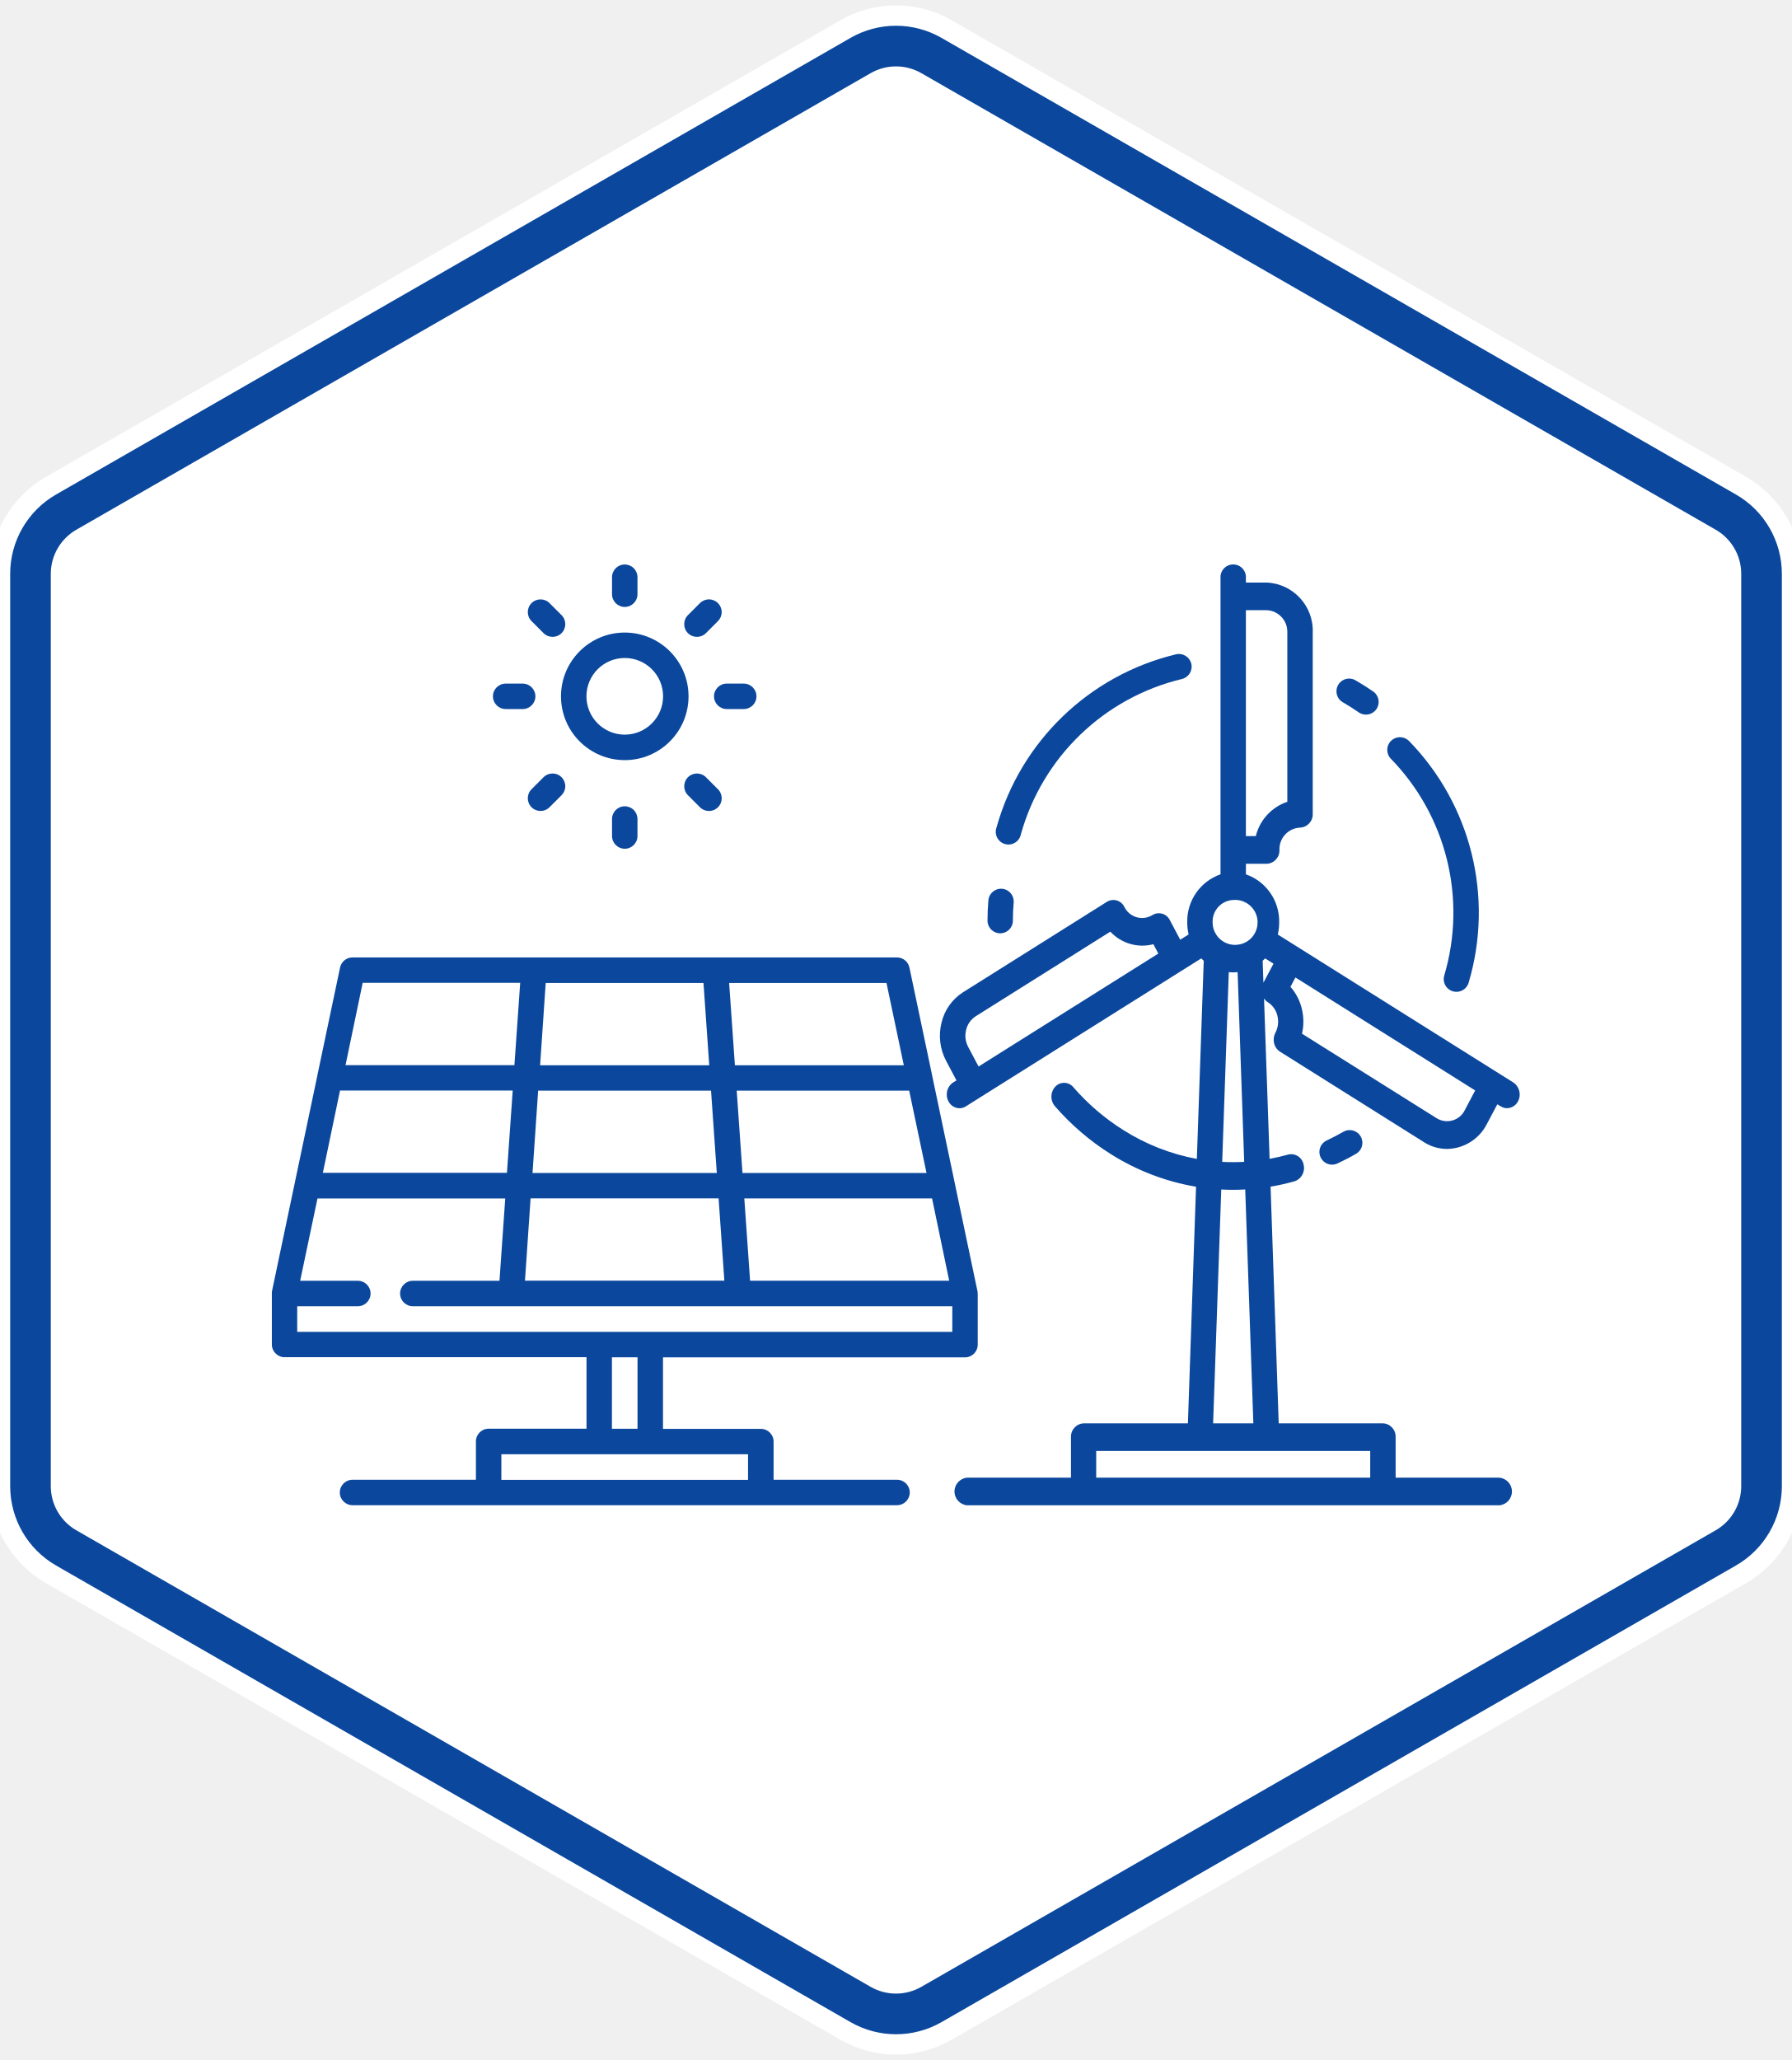
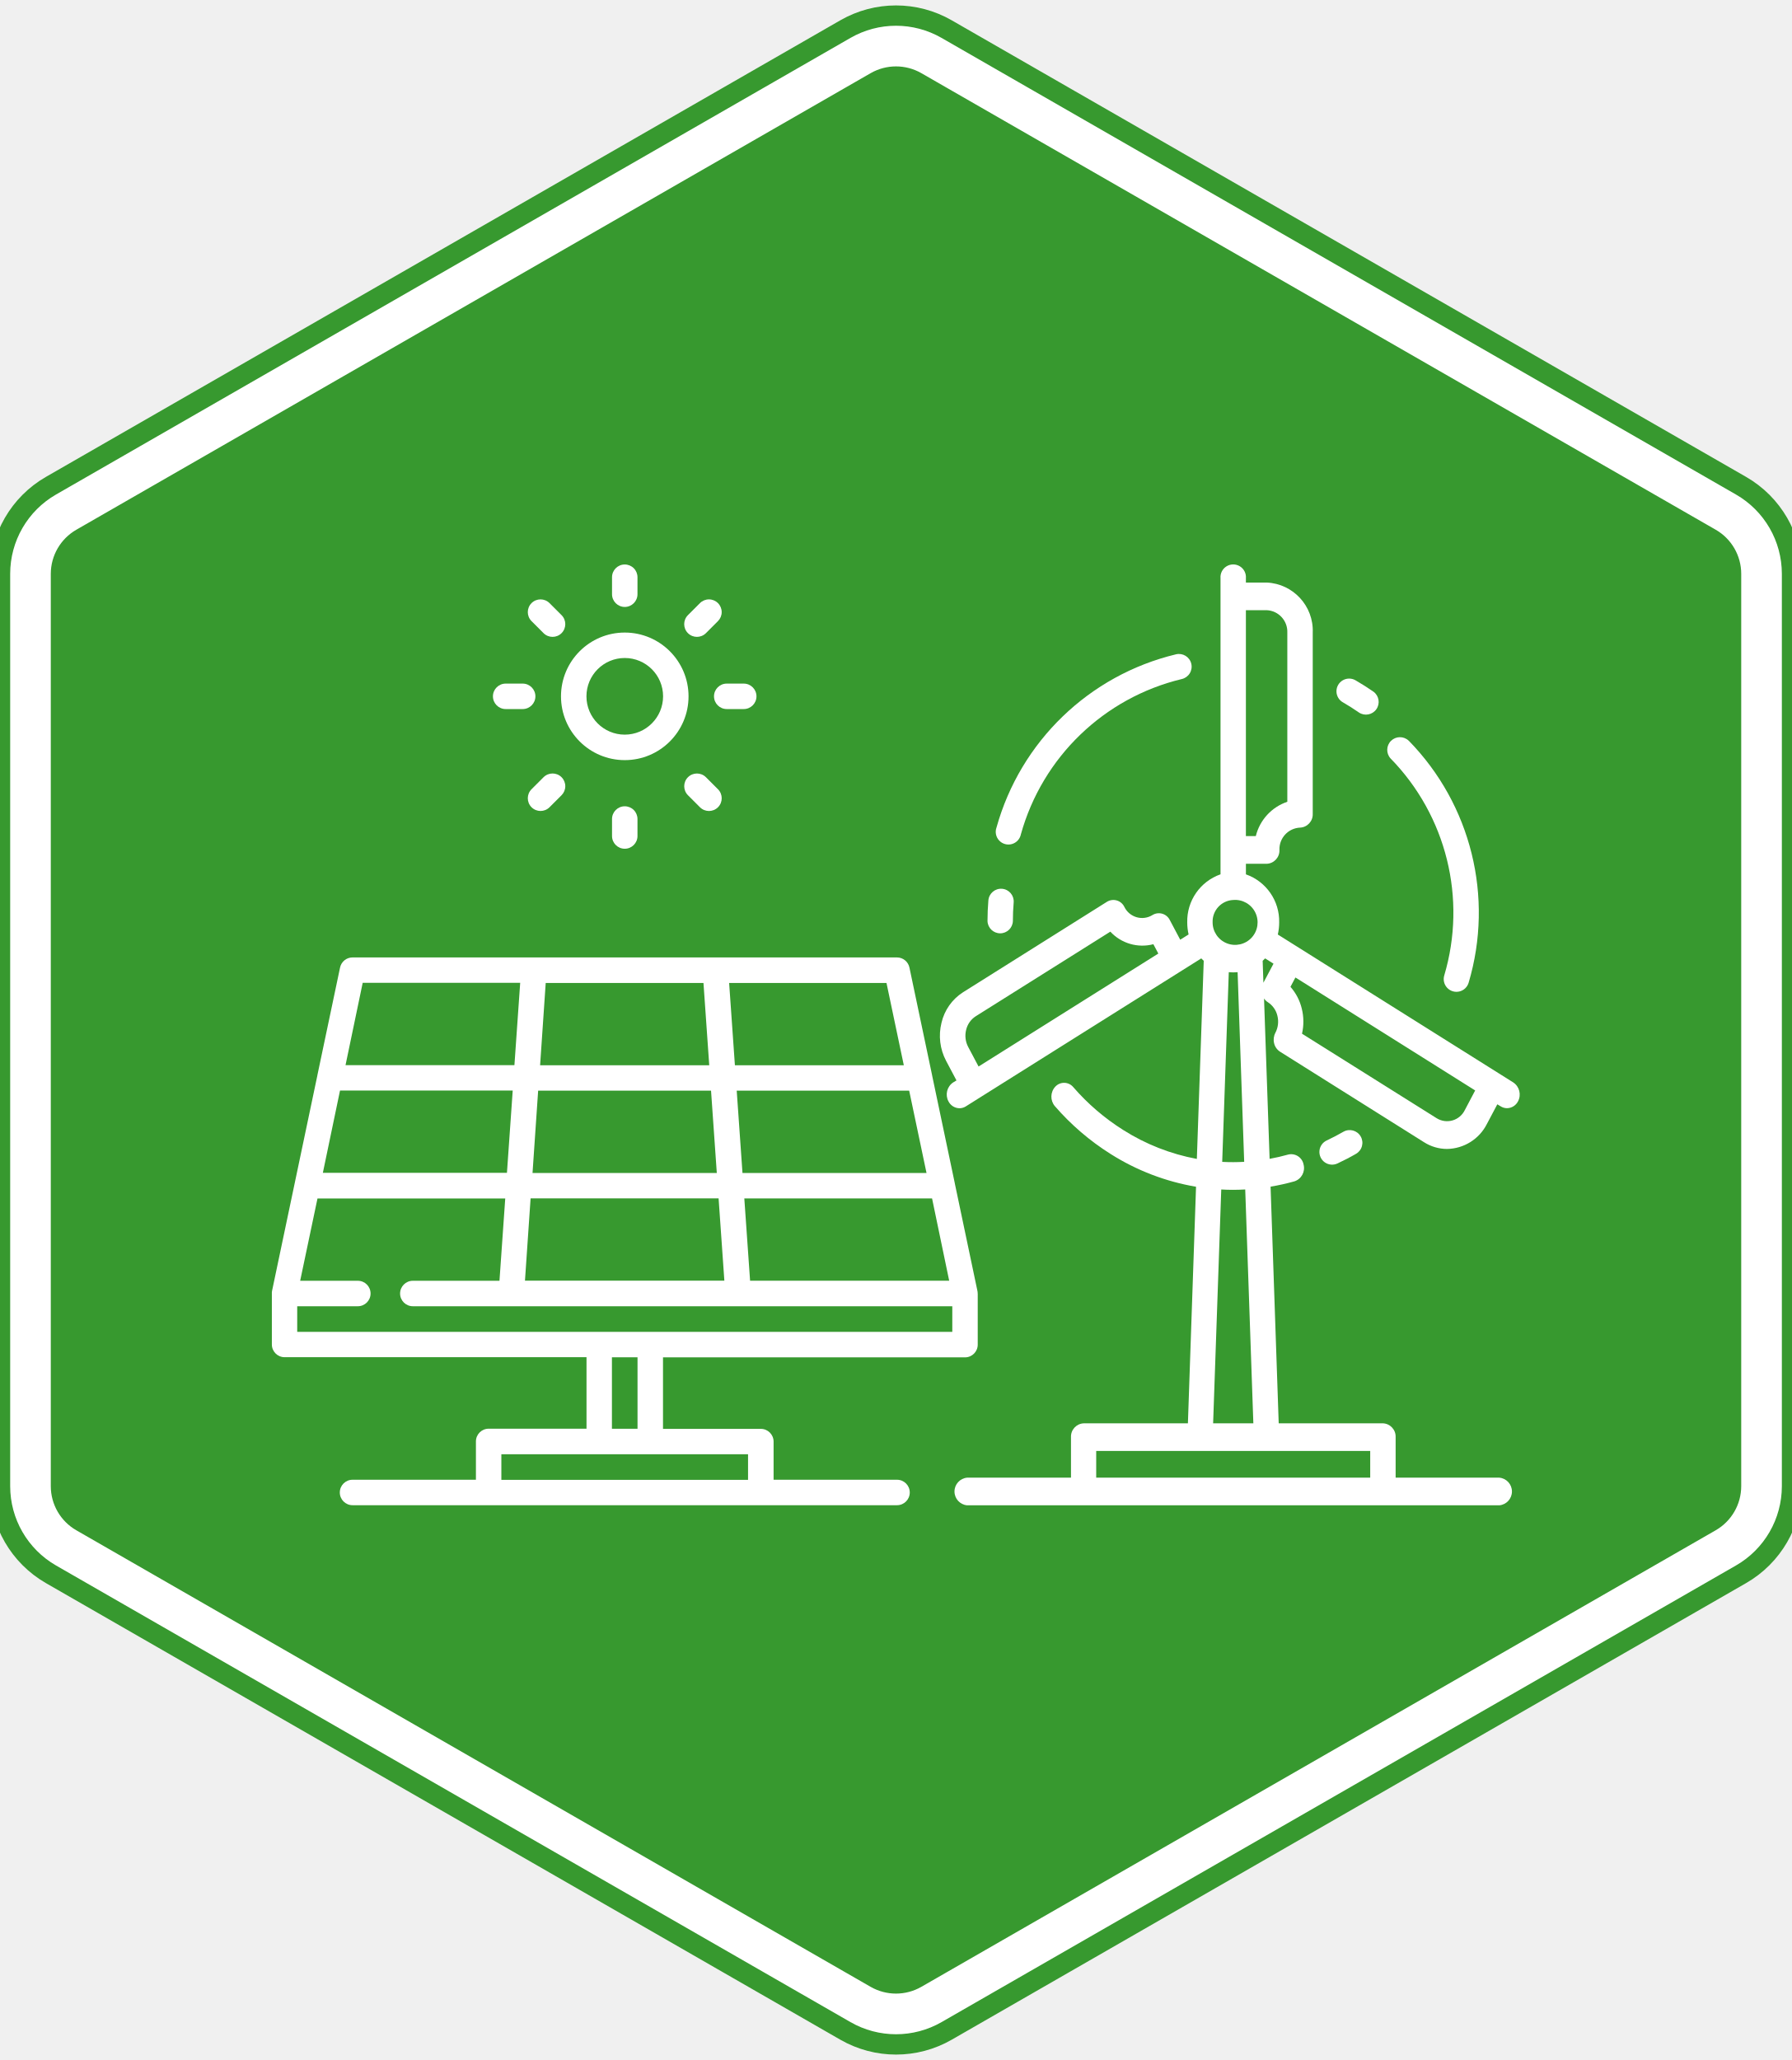
<svg xmlns="http://www.w3.org/2000/svg" width="88.202" height="101.382">
  <g data-name="Grupo 1024">
-     <g data-name="Polígono 2" fill="#fff" stroke="#fff">
+     <g data-name="Polígono 2" fill="#37992f" stroke="#37992f">
      <path d="M1.5 73.143V28.239a3.51 3.51 0 011.757-3.035l39.1-22.472a3.512 3.512 0 013.489 0l39.101 22.472a3.509 3.509 0 011.756 3.035v44.904a3.51 3.51 0 01-1.756 3.035L45.846 98.649a3.512 3.512 0 01-3.488 0L3.257 76.178A3.509 3.509 0 011.5 73.143z" />
-       <path d="M85.203 28.239c0-.714-.384-1.379-1.003-1.734L45.098 4.033a2.007 2.007 0 00-1.993 0l-39.1 22.472A2.005 2.005 0 003 28.239v44.904c0 .714.384 1.378 1.003 1.734l39.101 22.472a2.007 2.007 0 001.993 0L84.2 74.877a2.005 2.005 0 001.003-1.734V28.239m3 0v44.904a5 5 0 01-2.509 4.335l-39.1 22.472a5 5 0 01-4.983 0L2.509 77.478a5 5 0 01-2.508-4.335V28.239a5 5 0 012.508-4.335L41.611 1.432a5 5 0 014.982 0l39.101 22.472a5 5 0 012.509 4.335z" fill="#0B489D" />
+       <path d="M85.203 28.239c0-.714-.384-1.379-1.003-1.734L45.098 4.033a2.007 2.007 0 00-1.993 0l-39.1 22.472A2.005 2.005 0 003 28.239v44.904c0 .714.384 1.378 1.003 1.734l39.101 22.472a2.007 2.007 0 001.993 0L84.2 74.877a2.005 2.005 0 001.003-1.734V28.239m3 0v44.904a5 5 0 01-2.509 4.335l-39.1 22.472a5 5 0 01-4.983 0L2.509 77.478a5 5 0 01-2.508-4.335V28.239a5 5 0 012.508-4.335L41.611 1.432a5 5 0 014.982 0l39.101 22.472a5 5 0 012.509 4.335z" fill="#fff" />
    </g>
    <g data-name="Grupo 535">
      <g data-name="Grupo 504">
        <g data-name="Grupo 503">
-           <path data-name="Trazado 1592" d="M30.751 31.131a3.139 3.139 0 103.139 3.139 3.142 3.142 0 00-3.139-3.139zm0 5.024a1.886 1.886 0 111.886-1.886 1.888 1.888 0 01-1.886 1.886z" fill="#0B489D" />
+           <path data-name="Trazado 1592" d="M30.751 31.131a3.139 3.139 0 103.139 3.139 3.142 3.142 0 00-3.139-3.139zm0 5.024a1.886 1.886 0 111.886-1.886 1.888 1.888 0 01-1.886 1.886z" fill="#fff" />
        </g>
      </g>
      <g data-name="Grupo 506">
        <g data-name="Grupo 505">
-           <path data-name="Trazado 1593" d="M30.75 27.781a.626.626 0 00-.626.626v.837a.626.626 0 101.253 0v-.837a.626.626 0 00-.627-.626z" fill="#0B489D" />
+           <path data-name="Trazado 1593" d="M30.75 27.781a.626.626 0 00-.626.626v.837a.626.626 0 101.253 0v-.837a.626.626 0 00-.627-.626z" fill="#fff" />
        </g>
      </g>
      <g data-name="Grupo 508">
        <g data-name="Grupo 507">
-           <path data-name="Trazado 1594" d="M27.64 30.274l-.592-.592a.626.626 0 10-.886.886l.592.592a.626.626 0 10.886-.886z" fill="#0B489D" />
+           <path data-name="Trazado 1594" d="M27.64 30.274l-.592-.592a.626.626 0 10-.886.886l.592.592a.626.626 0 10.886-.886z" fill="#fff" />
        </g>
      </g>
      <g data-name="Grupo 510">
        <g data-name="Grupo 509">
-           <path data-name="Trazado 1595" d="M25.726 33.643h-.837a.626.626 0 000 1.253h.837a.626.626 0 100-1.253z" fill="#0B489D" />
+           <path data-name="Trazado 1595" d="M25.726 33.643h-.837a.626.626 0 000 1.253h.837a.626.626 0 100-1.253z" fill="#fff" />
        </g>
      </g>
      <g data-name="Grupo 512">
        <g data-name="Grupo 511">
-           <path data-name="Trazado 1596" d="M27.64 38.25a.627.627 0 00-.886 0l-.592.592a.626.626 0 10.886.886l.592-.592a.626.626 0 000-.886z" fill="#0B489D" />
+           <path data-name="Trazado 1596" d="M27.64 38.25a.627.627 0 00-.886 0l-.592.592a.626.626 0 10.886.886l.592-.592a.626.626 0 000-.886z" fill="#fff" />
        </g>
      </g>
      <g data-name="Grupo 514">
        <g data-name="Grupo 513">
-           <path data-name="Trazado 1597" d="M30.75 39.681a.626.626 0 00-.626.626v.837a.626.626 0 101.253 0v-.837a.626.626 0 00-.627-.626z" fill="#0B489D" />
+           <path data-name="Trazado 1597" d="M30.75 39.681a.626.626 0 00-.626.626v.837a.626.626 0 101.253 0v-.837a.626.626 0 00-.627-.626z" fill="#fff" />
        </g>
      </g>
      <g data-name="Grupo 516">
        <g data-name="Grupo 515">
-           <path data-name="Trazado 1598" d="M35.339 38.843l-.592-.592a.626.626 0 00-.886.886l.592.592a.626.626 0 00.886-.886z" fill="#0B489D" />
+           <path data-name="Trazado 1598" d="M35.339 38.843l-.592-.592a.626.626 0 00-.886.886l.592.592a.626.626 0 00.886-.886z" fill="#fff" />
        </g>
      </g>
      <g data-name="Grupo 518">
        <g data-name="Grupo 517">
-           <path data-name="Trazado 1599" d="M36.607 33.643h-.837a.626.626 0 000 1.253h.837a.626.626 0 000-1.253z" fill="#0B489D" />
+           <path data-name="Trazado 1599" d="M36.607 33.643h-.837a.626.626 0 000 1.253h.837a.626.626 0 000-1.253z" fill="#fff" />
        </g>
      </g>
      <g data-name="Grupo 520">
        <g data-name="Grupo 519">
-           <path data-name="Trazado 1600" d="M35.338 29.682a.626.626 0 00-.886 0l-.592.592a.626.626 0 10.886.886l.592-.592a.626.626 0 000-.886z" fill="#0B489D" />
+           <path data-name="Trazado 1600" d="M35.338 29.682a.626.626 0 00-.886 0l-.592.592a.626.626 0 10.886.886l.592-.592a.626.626 0 000-.886z" fill="#fff" />
        </g>
      </g>
      <g data-name="Grupo 522">
        <g data-name="Grupo 521">
-           <path data-name="Trazado 1601" d="M48.119 63.63v-.033a.6.6 0 00-.01-.065l-1.115-5.3v-.006l-1.115-5.3v-.006l-1.116-5.3a.626.626 0 00-.613-.5h-26.8a.626.626 0 00-.613.5l-1.116 5.3v.007l-1.115 5.3-1.115 5.3a.638.638 0 00-.01.068v2.573a.626.626 0 00.626.626h14.861v3.519h-4.817a.626.626 0 00-.626.626v1.886h-6.073a.626.626 0 000 1.253h26.8a.626.626 0 000-1.253h-6.076v-1.878a.626.626 0 00-.626-.626h-4.817v-3.519h14.865a.626.626 0 00.626-.626v-2.508c0-.021-.005-.028-.005-.038zm-1.4-.6h-9.8l-.284-4.051h9.241zm-1.969-9.354l.853 4.051h-9.058l-.284-4.051zm-1.117-5.3l.853 4.051h-8.314l-.284-4.051zm-16.773 0h7.765l.284 4.051h-8.325zm-.372 5.3h8.509l.284 4.051h-9.07zm-.372 5.3h9.253l.284 4.051h-9.814zm-8.264-10.607h7.752l-.284 4.051h-8.313zm-1.116 5.3h8.5l-.284 4.051h-9.061zM36.819 71.57v1.26H24.677v-1.26h12.142zm-6.7-1.253v-3.519h1.26v3.519zm1.893-4.771H14.629v-1.26h2.984a.626.626 0 100-1.253h-2.839l.853-4.051h9.241l-.284 4.051h-4.265a.626.626 0 100 1.253h26.553v1.26H32.014z" fill="#0B489D" />
+           <path data-name="Trazado 1601" d="M48.119 63.63v-.033a.6.6 0 00-.01-.065l-1.115-5.3v-.006l-1.115-5.3v-.006l-1.116-5.3a.626.626 0 00-.613-.5h-26.8a.626.626 0 00-.613.5l-1.116 5.3v.007l-1.115 5.3-1.115 5.3a.638.638 0 00-.01.068v2.573a.626.626 0 00.626.626h14.861v3.519h-4.817a.626.626 0 00-.626.626v1.886h-6.073a.626.626 0 000 1.253h26.8a.626.626 0 000-1.253h-6.076v-1.878a.626.626 0 00-.626-.626h-4.817v-3.519h14.865a.626.626 0 00.626-.626v-2.508c0-.021-.005-.028-.005-.038zm-1.4-.6h-9.8l-.284-4.051h9.241zm-1.969-9.354l.853 4.051h-9.058l-.284-4.051zm-1.117-5.3l.853 4.051h-8.314l-.284-4.051zm-16.773 0h7.765l.284 4.051h-8.325zm-.372 5.3h8.509l.284 4.051h-9.07zm-.372 5.3h9.253l.284 4.051h-9.814zm-8.264-10.607h7.752l-.284 4.051h-8.313zm-1.116 5.3h8.5l-.284 4.051h-9.061zM36.819 71.57v1.26H24.677v-1.26h12.142zm-6.7-1.253v-3.519h1.26v3.519zm1.893-4.771H14.629v-1.26h2.984a.626.626 0 100-1.253h-2.839l.853-4.051h9.241l-.284 4.051h-4.265a.626.626 0 100 1.253h26.553v1.26H32.014z" fill="#fff" />
        </g>
      </g>
      <g data-name="Grupo 524">
        <g data-name="Grupo 523">
-           <path data-name="Trazado 1606" d="M74.485 53.273l-.705-.443-9.8-6.156-1.086-.682a2.666 2.666 0 00.067-.595 2.446 2.446 0 00-1.637-2.366v-.52h1.025a.654.654 0 00.625-.68 1.063 1.063 0 011.014-1.1.654.654 0 00.625-.68v-8.917a2.372 2.372 0 00-2.265-2.464h-1.025v-.209a.627.627 0 10-1.249 0v14.568a2.446 2.446 0 00-1.638 2.366 2.666 2.666 0 00.067.594l-.412.259-.512-.966a.6.6 0 00-.853-.249.971.971 0 01-1.385-.4.6.6 0 00-.856-.252l-7.091 4.457a2.431 2.431 0 00-1.054 1.5 2.638 2.638 0 00.226 1.869l.512.966-.166.1a.714.714 0 00-.229.929.617.617 0 00.542.34.583.583 0 00.312-.091l.706-.444 9.929-6.24.954-.6q.059.062.122.119l-.339 9.75a10.282 10.282 0 01-3.624-1.424 11.046 11.046 0 01-2.458-2.109.589.589 0 00-.883-.026.723.723 0 00-.024.961 12.32 12.32 0 002.74 2.352 11.45 11.45 0 004.209 1.615l-.4 11.644h-5.13a.654.654 0 00-.625.68v1.994h-5.115a.683.683 0 000 1.36h26.2a.683.683 0 000-1.36h-5.106v-1.995a.654.654 0 00-.625-.68h-5.13l-.4-11.647a11.387 11.387 0 001.175-.262.687.687 0 00.449-.828.622.622 0 00-.761-.489q-.454.127-.911.21l-.274-7.89a.647.647 0 00.186.18 1.089 1.089 0 01.472.67 1.182 1.182 0 01-.1.837.732.732 0 00-.062.516.675.675 0 00.291.413l7.091 4.457a2.11 2.11 0 001.128.33 2.236 2.236 0 001.964-1.231l.512-.966.166.1a.584.584 0 00.312.091.617.617 0 00.542-.34.714.714 0 00-.233-.926zm-26.32-.785l-.512-.966a1.182 1.182 0 01-.1-.837 1.089 1.089 0 01.472-.67l6.626-4.164a2.147 2.147 0 002.118.618l.244.46zM61.323 30.03h1.025a1.063 1.063 0 011.014 1.1v8.329a2.382 2.382 0 00-1.551 1.688h-.488V30.03zm-.625 14.262a1.107 1.107 0 11-1.013 1.1 1.062 1.062 0 011.014-1.1zm-.013 14.265c.2 0 .4-.007.605-.018l.4 11.509h-1.98l.4-11.508c.19.011.381.017.575.017zm-.528-1.376l.324-9.336a2.036 2.036 0 00.434 0l.324 9.334a9.85 9.85 0 01-1.082.002zm7.285 14.227v1.314H53.955v-1.314zm-5.257-23.044l-.037-1.078c.042-.038.082-.078.121-.119l.413.26zm9.913 6.269a.971.971 0 01-1.385.4l-6.628-4.16a2.661 2.661 0 00-.011-1.233 2.513 2.513 0 00-.557-1.074l.244-.459.321.2 8.526 5.359z" fill="#0B489D" />
+           <path data-name="Trazado 1606" d="M74.485 53.273l-.705-.443-9.8-6.156-1.086-.682a2.666 2.666 0 00.067-.595 2.446 2.446 0 00-1.637-2.366v-.52h1.025a.654.654 0 00.625-.68 1.063 1.063 0 011.014-1.1.654.654 0 00.625-.68v-8.917a2.372 2.372 0 00-2.265-2.464h-1.025v-.209a.627.627 0 10-1.249 0v14.568a2.446 2.446 0 00-1.638 2.366 2.666 2.666 0 00.067.594l-.412.259-.512-.966a.6.6 0 00-.853-.249.971.971 0 01-1.385-.4.6.6 0 00-.856-.252l-7.091 4.457a2.431 2.431 0 00-1.054 1.5 2.638 2.638 0 00.226 1.869l.512.966-.166.1a.714.714 0 00-.229.929.617.617 0 00.542.34.583.583 0 00.312-.091l.706-.444 9.929-6.24.954-.6q.059.062.122.119l-.339 9.75a10.282 10.282 0 01-3.624-1.424 11.046 11.046 0 01-2.458-2.109.589.589 0 00-.883-.026.723.723 0 00-.024.961 12.32 12.32 0 002.74 2.352 11.45 11.45 0 004.209 1.615l-.4 11.644h-5.13a.654.654 0 00-.625.68v1.994h-5.115a.683.683 0 000 1.36h26.2a.683.683 0 000-1.36h-5.106v-1.995a.654.654 0 00-.625-.68h-5.13l-.4-11.647a11.387 11.387 0 001.175-.262.687.687 0 00.449-.828.622.622 0 00-.761-.489q-.454.127-.911.21l-.274-7.89a.647.647 0 00.186.18 1.089 1.089 0 01.472.67 1.182 1.182 0 01-.1.837.732.732 0 00-.062.516.675.675 0 00.291.413l7.091 4.457a2.11 2.11 0 001.128.33 2.236 2.236 0 001.964-1.231l.512-.966.166.1a.584.584 0 00.312.091.617.617 0 00.542-.34.714.714 0 00-.233-.926zm-26.32-.785l-.512-.966a1.182 1.182 0 01-.1-.837 1.089 1.089 0 01.472-.67l6.626-4.164a2.147 2.147 0 002.118.618l.244.46zM61.323 30.03h1.025a1.063 1.063 0 011.014 1.1v8.329a2.382 2.382 0 00-1.551 1.688h-.488V30.03zm-.625 14.262a1.107 1.107 0 11-1.013 1.1 1.062 1.062 0 011.014-1.1zm-.013 14.265c.2 0 .4-.007.605-.018l.4 11.509h-1.98l.4-11.508c.19.011.381.017.575.017zm-.528-1.376l.324-9.336a2.036 2.036 0 00.434 0l.324 9.334a9.85 9.85 0 01-1.082.002zm7.285 14.227v1.314H53.955v-1.314zm-5.257-23.044l-.037-1.078c.042-.038.082-.078.121-.119l.413.26zm9.913 6.269a.971.971 0 01-1.385.4l-6.628-4.16a2.661 2.661 0 00-.011-1.233 2.513 2.513 0 00-.557-1.074l.244-.459.321.2 8.526 5.359z" fill="#fff" />
        </g>
      </g>
      <g data-name="Grupo 526">
        <g data-name="Grupo 525">
-           <path data-name="Trazado 1607" d="M69.332 36.449a.625.625 0 00-.892.874 10.856 10.856 0 012.647 10.681.626.626 0 101.2.357 12.106 12.106 0 00-2.952-11.912z" fill="#0B489D" />
+           <path data-name="Trazado 1607" d="M69.332 36.449a.625.625 0 00-.892.874 10.856 10.856 0 012.647 10.681.626.626 0 101.2.357 12.106 12.106 0 00-2.952-11.912z" fill="#fff" />
        </g>
      </g>
      <g data-name="Grupo 528">
        <g data-name="Grupo 527">
-           <path data-name="Trazado 1608" d="M67.601 34.041a12.327 12.327 0 00-.863-.549.625.625 0 10-.626 1.081c.263.152.524.318.774.492a.625.625 0 00.715-1.025z" fill="#0B489D" />
+           <path data-name="Trazado 1608" d="M67.601 34.041a12.327 12.327 0 00-.863-.549.625.625 0 10-.626 1.081c.263.152.524.318.774.492a.625.625 0 00.715-1.025z" fill="#fff" />
        </g>
      </g>
      <g data-name="Grupo 530">
        <g data-name="Grupo 529">
-           <path data-name="Trazado 1609" d="M58.635 32.664a.625.625 0 00-.753-.462 12.106 12.106 0 00-8.833 8.52.625.625 0 101.2.335 10.856 10.856 0 017.921-7.639.625.625 0 00.465-.754z" fill="#0B489D" />
+           <path data-name="Trazado 1609" d="M58.635 32.664a.625.625 0 00-.753-.462 12.106 12.106 0 00-8.833 8.52.625.625 0 101.2.335 10.856 10.856 0 017.921-7.639.625.625 0 00.465-.754z" fill="#fff" />
        </g>
      </g>
      <g data-name="Grupo 532">
        <g data-name="Grupo 531">
-           <path data-name="Trazado 1610" d="M49.323 43.741a.625.625 0 00-.675.57c-.029.339-.043.683-.043 1.022a.625.625 0 001.249 0c0-.3.013-.612.039-.916a.625.625 0 00-.57-.676z" fill="#0B489D" />
+           <path data-name="Trazado 1610" d="M49.323 43.741a.625.625 0 00-.675.57c-.029.339-.043.683-.043 1.022a.625.625 0 001.249 0c0-.3.013-.612.039-.916a.625.625 0 00-.57-.676z" fill="#fff" />
        </g>
      </g>
      <g data-name="Grupo 534">
        <g data-name="Grupo 533">
-           <path data-name="Trazado 1611" d="M66.973 55.929a.625.625 0 00-.853-.229c-.264.152-.537.295-.813.424a.625.625 0 10.53 1.132c.307-.144.612-.3.907-.472a.625.625 0 00.229-.855z" fill="#0B489D" />
+           <path data-name="Trazado 1611" d="M66.973 55.929a.625.625 0 00-.853-.229c-.264.152-.537.295-.813.424a.625.625 0 10.53 1.132c.307-.144.612-.3.907-.472a.625.625 0 00.229-.855z" fill="#fff" />
        </g>
      </g>
    </g>
  </g>
</svg>
